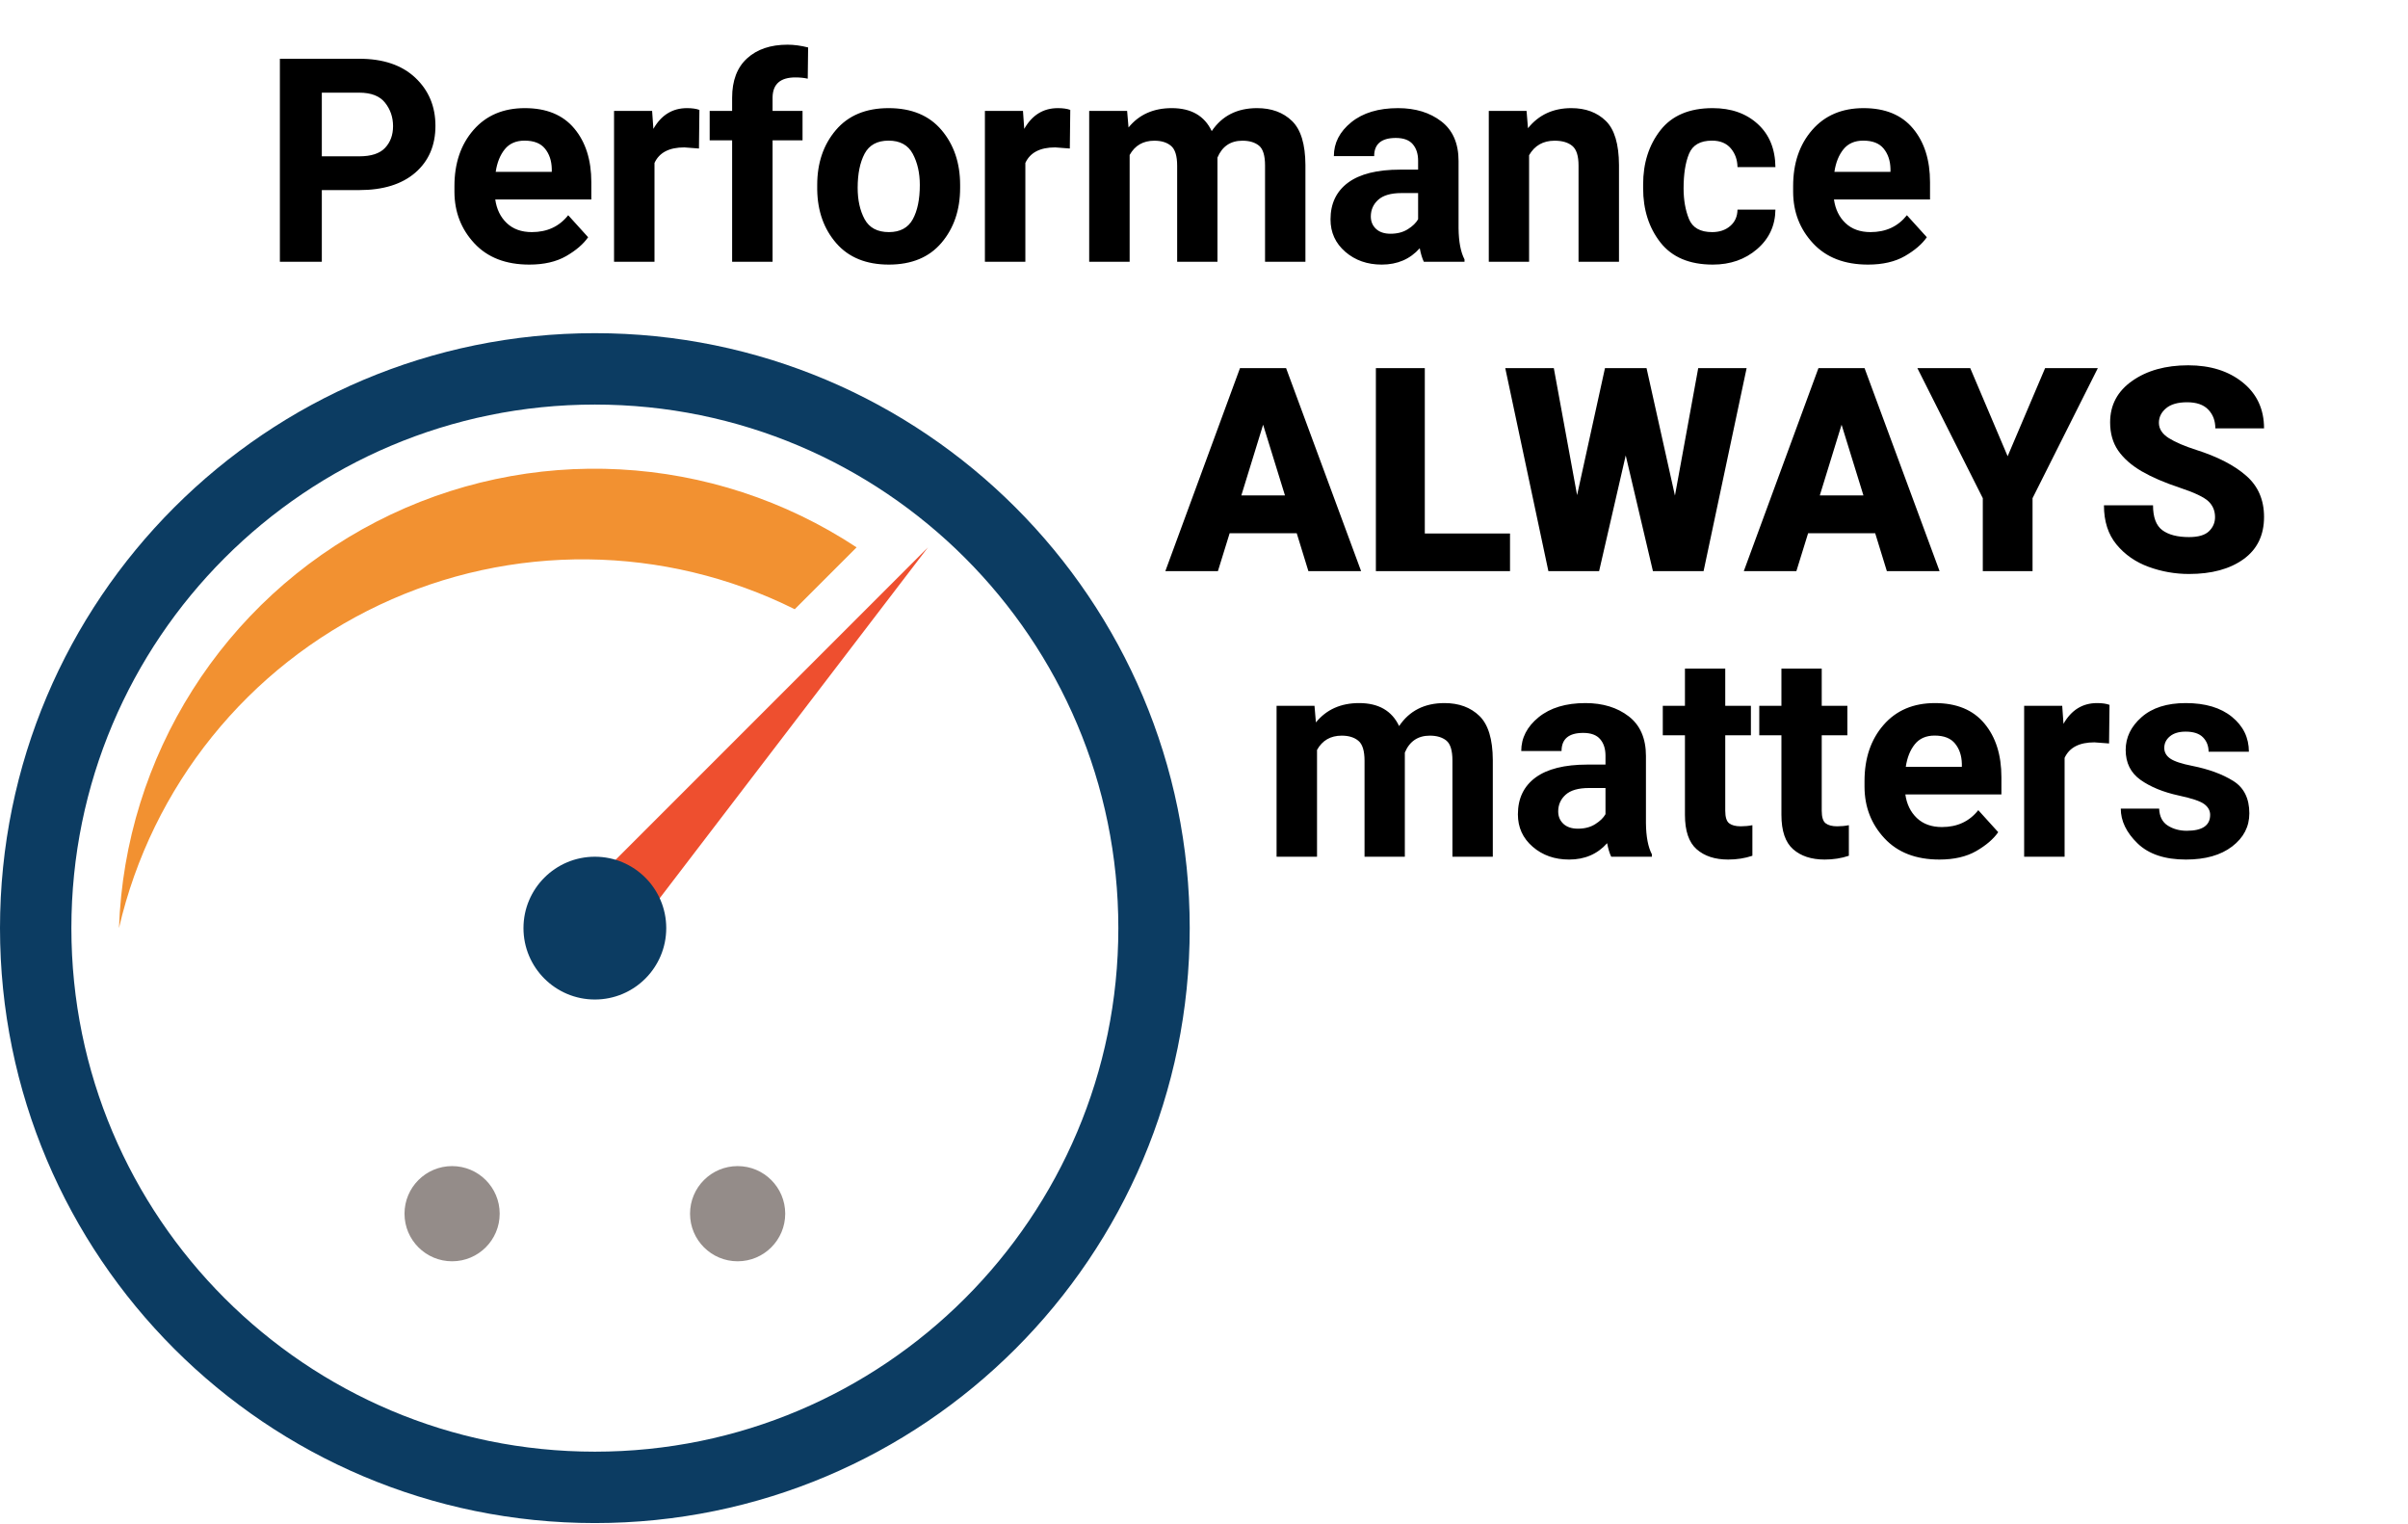
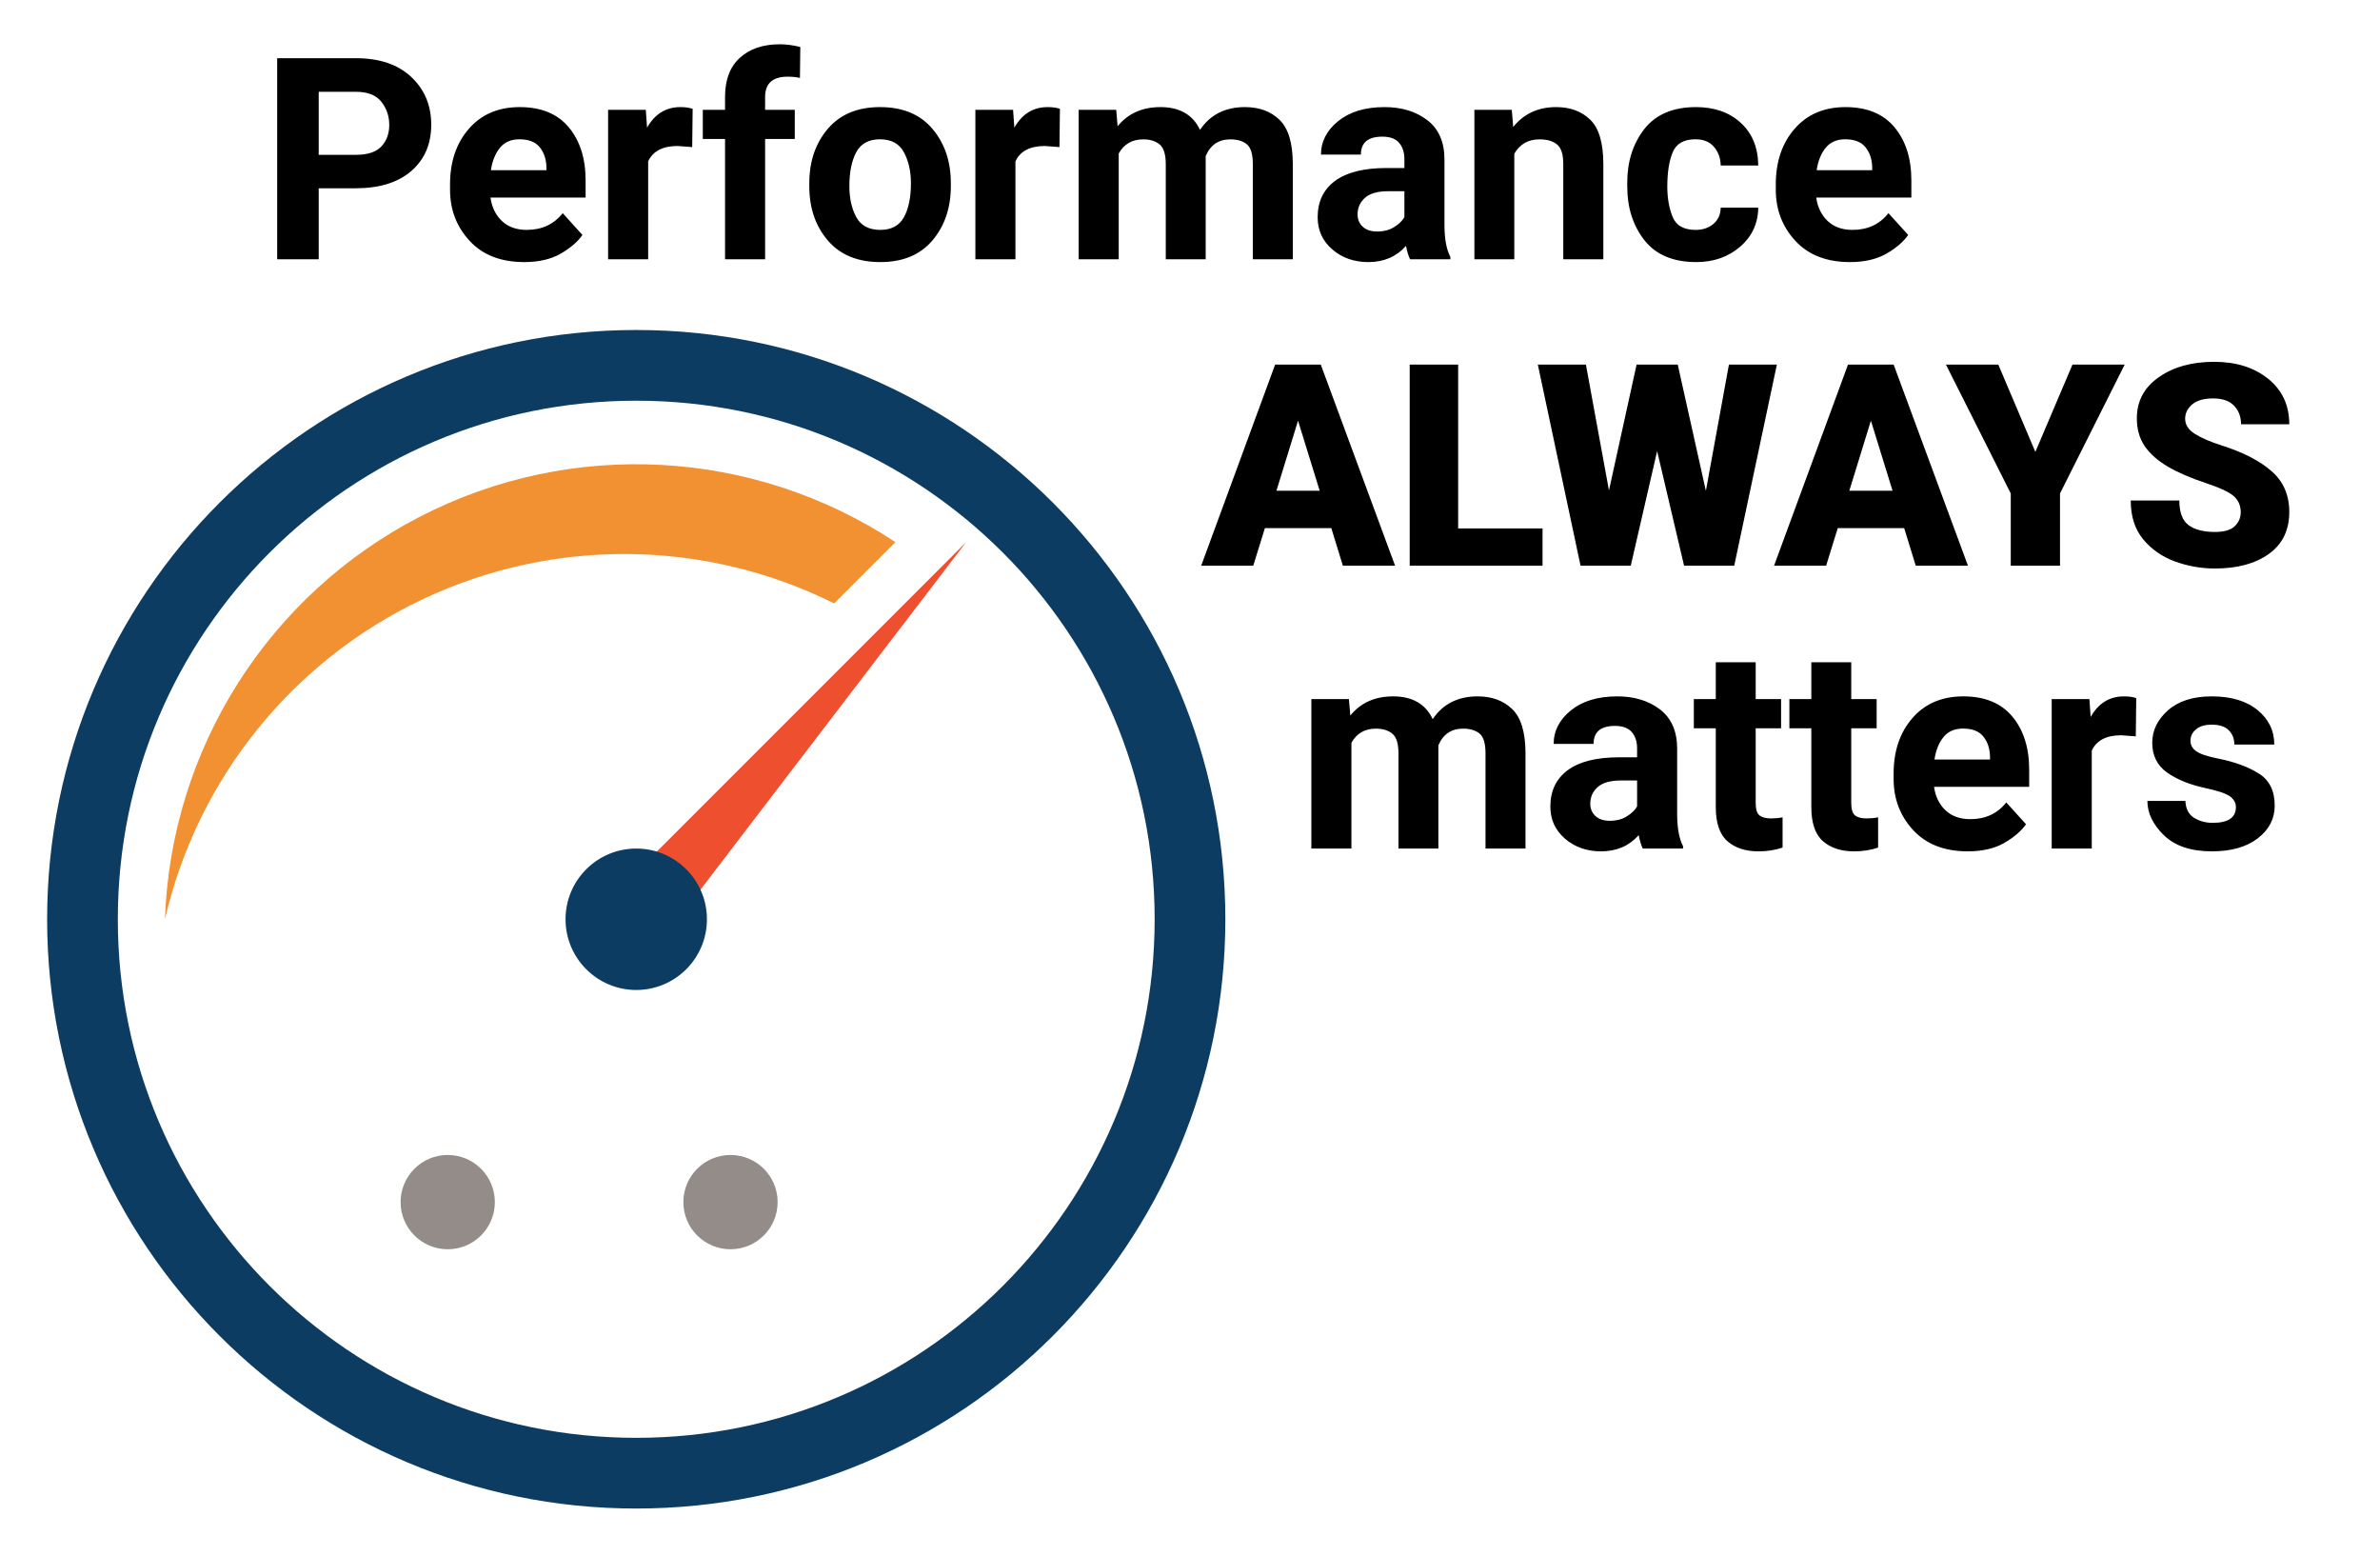
- <svg xmlns="http://www.w3.org/2000/svg" viewBox="0 0 506 320">
-   <circle cx="125" cy="195" r="117.5" fill="none" stroke="#0c3c62" stroke-width="15" />
-   <path d="M130,200 l-10,-10 l75,-75 z" fill="#ee4f2f" />
-   <circle cx="125" cy="195" r="15" fill="#0c3c62" />
-   <path d="M25,195 a 100 100 0 0 1 155 -80 l-13 13 a 100 100 0 0 0 -142 67" fill="#f29131" />
+ <svg xmlns="http://www.w3.org/2000/svg" viewBox="0 0 505 330">
+   <circle cx="135" cy="195" r="117.5" fill="none" stroke="#0c3c62" stroke-width="15" />
+   <path d="M140,200 l-10,-10 l75,-75 z" fill="#ee4f2f" />
+   <circle cx="135" cy="195" r="15" fill="#0c3c62" />
+   <path d="M35,195 a 100 100 0 0 1 155 -80 l-13 13 a 100 100 0 0 0 -142 67" fill="#f29131" />
  <circle cx="95" cy="255" r="10" fill="#948c89" />
  <circle cx="155" cy="255" r="10" fill="#948c89" />
  <text font-weight="700" font-size="60" font-family="BlinkMacSystemFont,-apple-system,Segoe UI,Fira Sans,Roboto,Ubuntu,Oxygen-Sans,Cantarell,Helvetica Neue,Arial,sans-serif">
    <tspan x="55" y="55">Performance</tspan>
-     <tspan x="245" y="120" font-weight="900">ALWAYS</tspan>
-     <tspan x="265" y="180">matters</tspan>
+     <tspan x="255" y="120" font-weight="900">ALWAYS</tspan>
+     <tspan x="275" y="180">matters</tspan>
  </text>
</svg>
